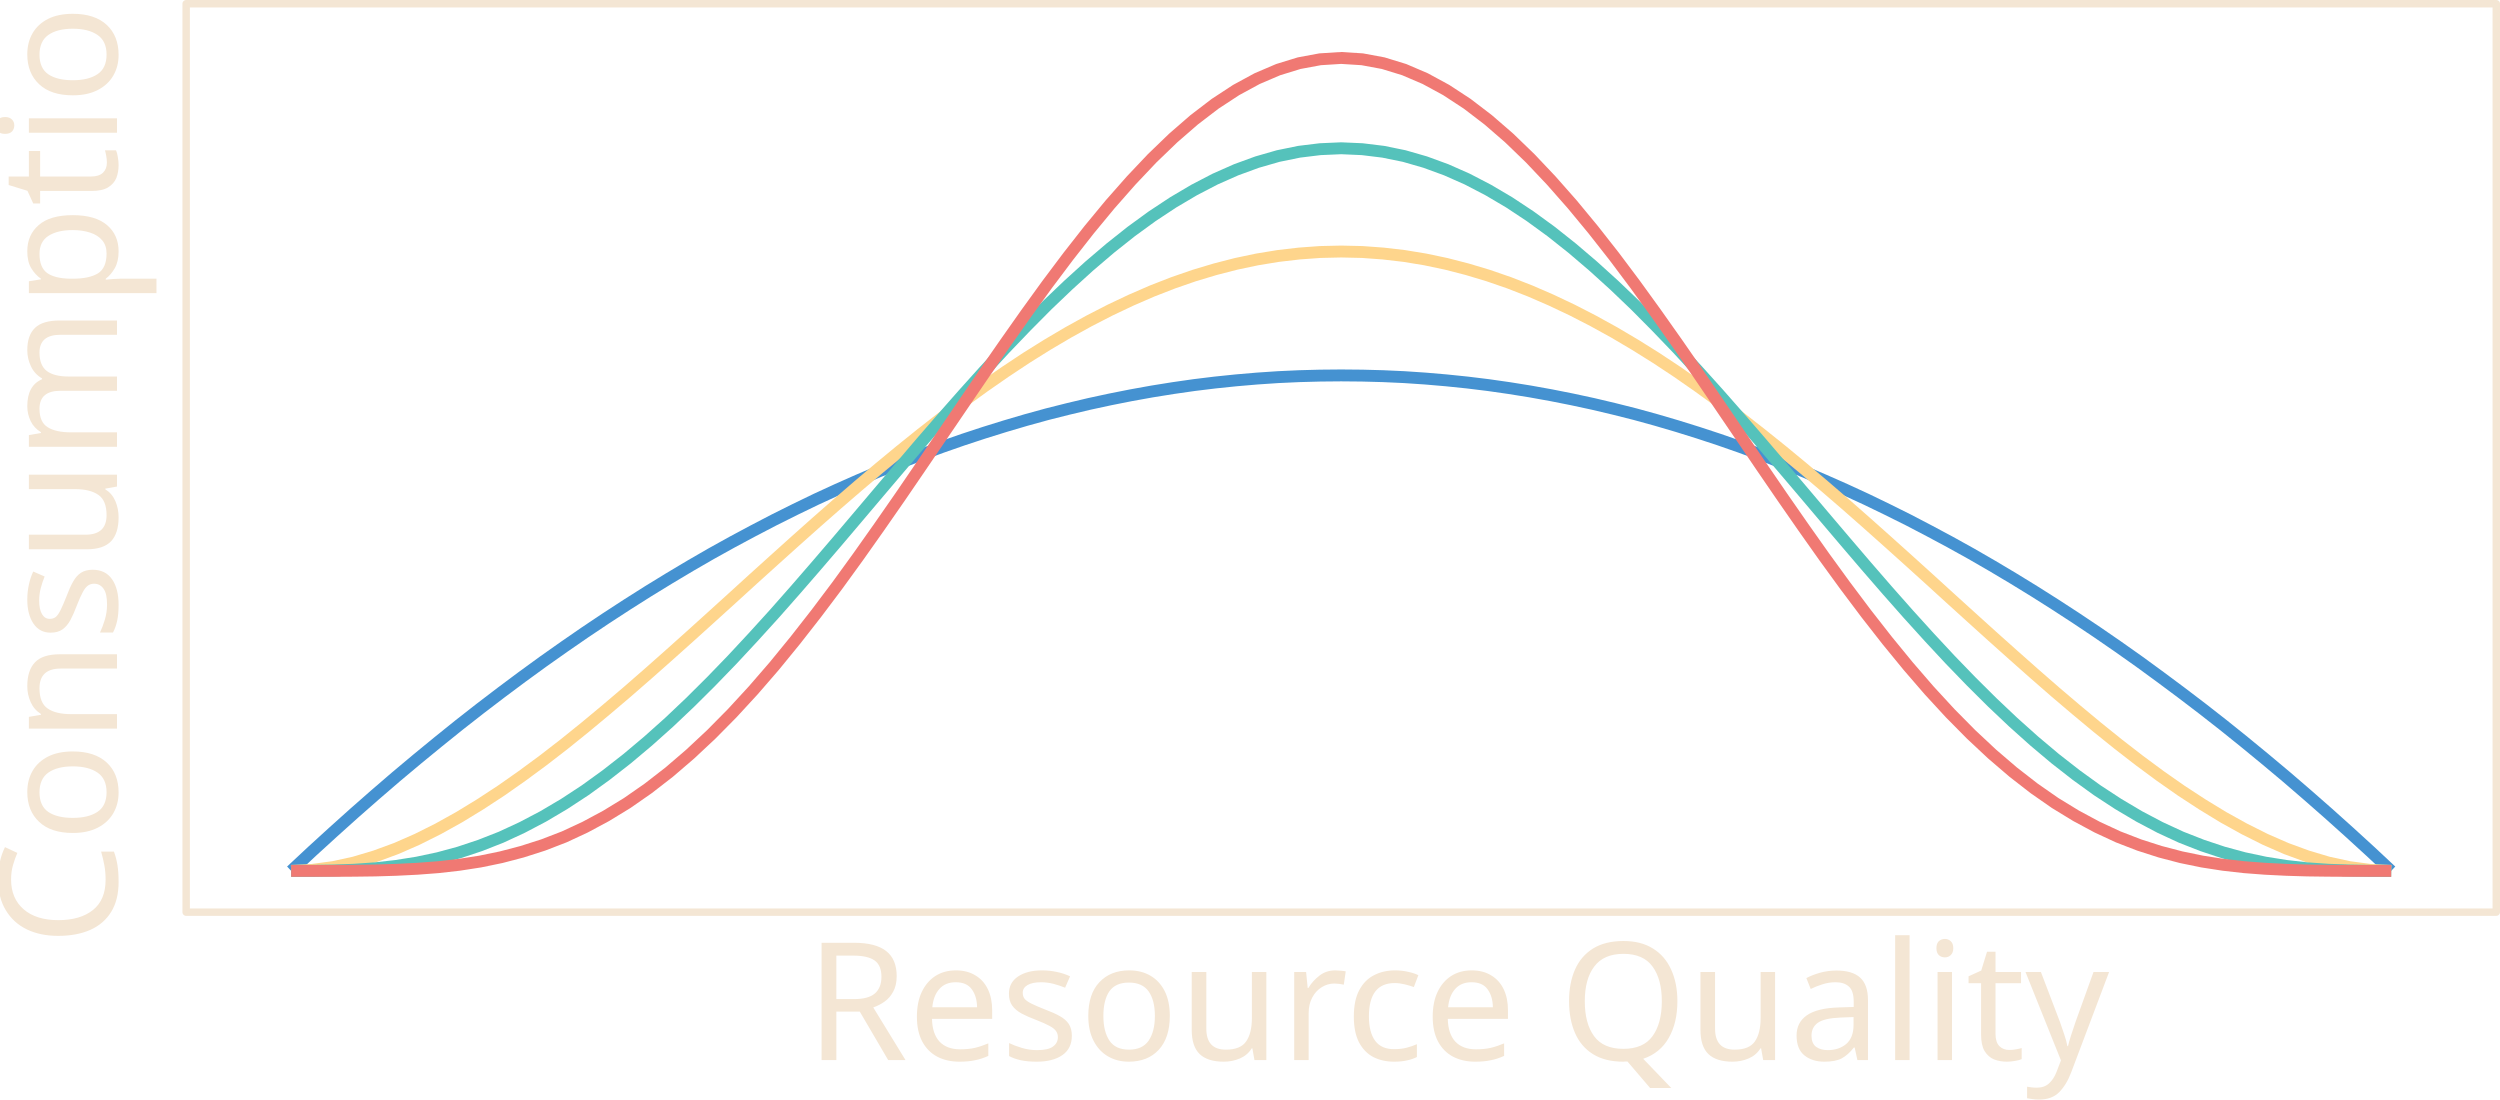
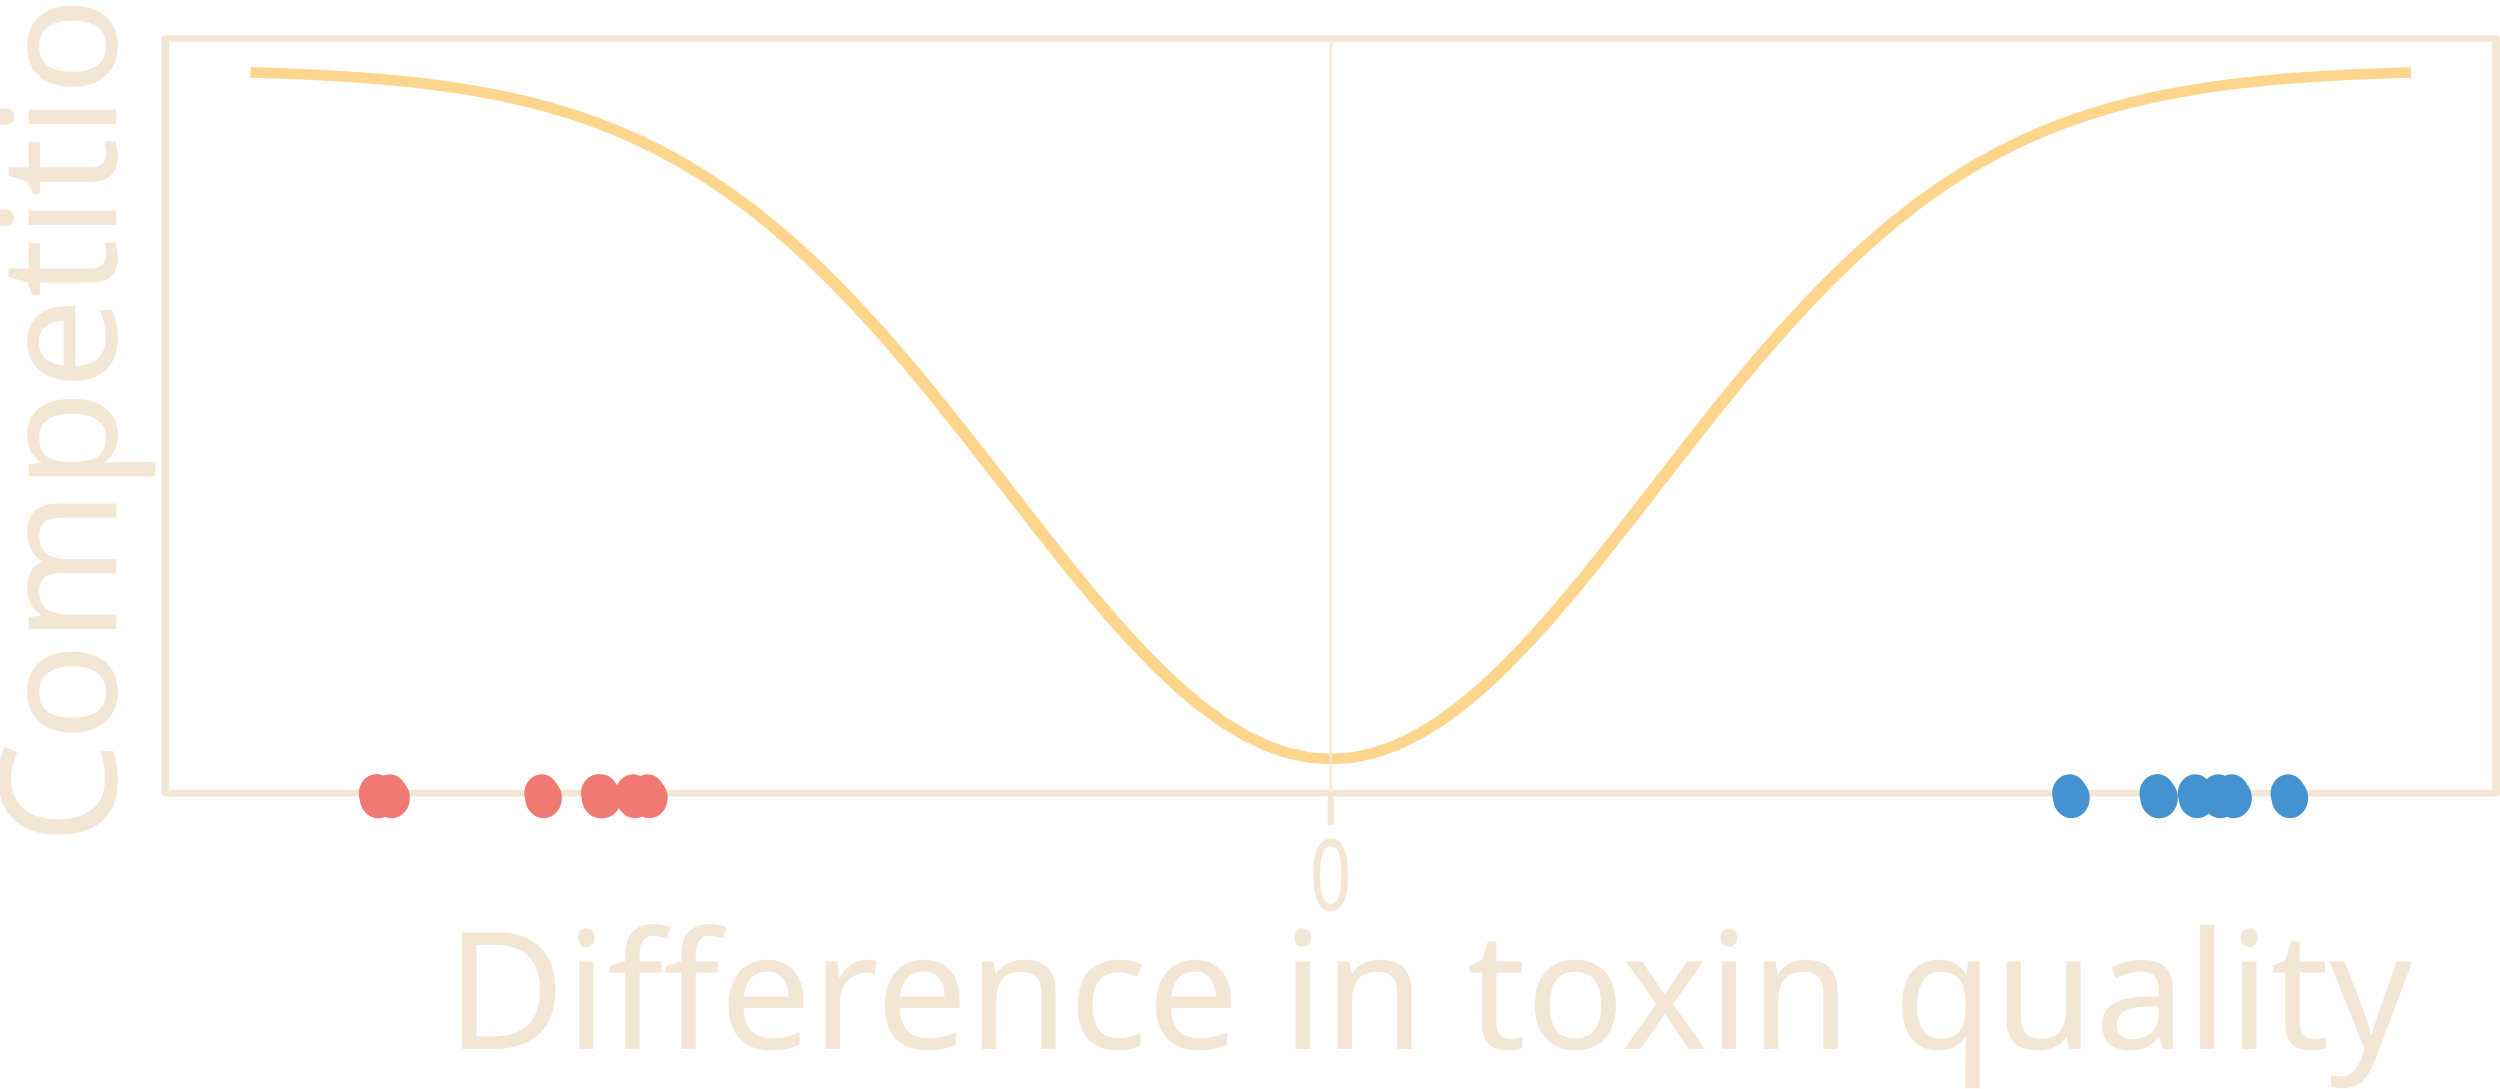
- <svg xmlns="http://www.w3.org/2000/svg" id="svg2" version="1.1" xml:space="preserve" width="304.278" height="133.847" viewBox="0 0 304.278 133.847">
+ <svg xmlns="http://www.w3.org/2000/svg" id="svg2" version="1.1" xml:space="preserve" width="306.33" height="133.348" viewBox="0 0 306.33 133.348">
  <defs id="defs6">
    <clipPath clipPathUnits="userSpaceOnUse" id="clipPath1372">
      <path d="m 133.41,226.599 230.379,0 0,-32.254 -230.379,0 0,32.254 z" id="path1374" />
    </clipPath>
    <clipPath clipPathUnits="userSpaceOnUse" id="clipPath1382">
      <path d="m 133,193 232,0 0,35 -232,0 0,-35 z" id="path1384" />
    </clipPath>
    <clipPath clipPathUnits="userSpaceOnUse" id="clipPath1392">
      <path d="m 133.07,227.379 231.676,0 0,-34.254 -231.676,0 0,34.254 z" id="path1394" />
    </clipPath>
    <clipPath clipPathUnits="userSpaceOnUse" id="clipPath1402">
      <path d="m 133,193 232,0 0,35 -232,0 0,-35 z" id="path1404" />
    </clipPath>
    <clipPath clipPathUnits="userSpaceOnUse" id="clipPath1412">
      <path d="m 133.41,227.371 231.016,0 0,-33.523 -231.016,0 0,33.523 z" id="path1414" />
    </clipPath>
    <clipPath clipPathUnits="userSpaceOnUse" id="clipPath1422">
      <path d="m 133,193 232,0 0,35 -232,0 0,-35 z" id="path1424" />
    </clipPath>
    <clipPath clipPathUnits="userSpaceOnUse" id="clipPath1432">
      <path d="m 133.07,227.379 231.676,0 0,-33.523 -231.676,0 0,33.523 z" id="path1434" />
    </clipPath>
    <clipPath clipPathUnits="userSpaceOnUse" id="clipPath1442">
      <path d="m 133,194 232,0 0,34 -232,0 0,-34 z" id="path1444" />
    </clipPath>
    <clipPath clipPathUnits="userSpaceOnUse" id="clipPath1452">
      <path d="m 133.41,227.371 231.016,0 0,-32.914 -231.016,0 0,32.914 z" id="path1454" />
    </clipPath>
    <clipPath clipPathUnits="userSpaceOnUse" id="clipPath1462">
      <path d="m 133,193 232,0 0,35 -232,0 0,-35 z" id="path1464" />
    </clipPath>
    <clipPath clipPathUnits="userSpaceOnUse" id="clipPath1472">
      <path d="m 133.07,227.379 231.676,0 0,-33.523 -231.676,0 0,33.523 z" id="path1474" />
    </clipPath>
    <clipPath clipPathUnits="userSpaceOnUse" id="clipPath1482">
      <path d="m 133,194 232,0 0,34 -232,0 0,-34 z" id="path1484" />
    </clipPath>
    <clipPath clipPathUnits="userSpaceOnUse" id="clipPath1492">
      <path d="m 133.41,227.371 231.016,0 0,-32.793 -231.016,0 0,32.793 z" id="path1494" />
    </clipPath>
    <clipPath clipPathUnits="userSpaceOnUse" id="clipPath1502">
      <path d="m 132,194 233,0 0,35 -233,0 0,-35 z" id="path1504" />
    </clipPath>
    <clipPath clipPathUnits="userSpaceOnUse" id="clipPath1512">
      <path d="m 132.41,228.105 232.336,0 0,-33.523 -232.336,0 0,33.523 z" id="path1514" />
    </clipPath>
    <clipPath clipPathUnits="userSpaceOnUse" id="clipPath1522">
      <path d="m 133,194 232,0 0,34 -232,0 0,-34 z" id="path1524" />
    </clipPath>
    <clipPath clipPathUnits="userSpaceOnUse" id="clipPath1668">
-       <path d="m 129.453,115.583 224.934,0 0,-88.453 -224.934,0 0,88.453 z" id="path1670" />
+       <path d="m 134.023,319.099 229.926,0 0,-72.375 -229.926,0 0,72.375 z" id="path1670" />
    </clipPath>
    <clipPath clipPathUnits="userSpaceOnUse" id="clipPath1678">
-       <path d="m 129,27 226,0 0,90 -226,0 0,-90 z" id="path1680" />
+       <path d="m 133,246 232,0 0,75 -232,0 0,-75 z" id="path1680" />
    </clipPath>
-     <clipPath clipPathUnits="userSpaceOnUse" id="clipPath1720">
-       <path d="m 134.023,319.099 229.926,0 0,-72.375 -229.926,0 0,72.375 z" id="path1722" />
+     <clipPath clipPathUnits="userSpaceOnUse" id="clipPath1688">
+       <path d="m 133.188,320.426 231.75,0 0,-73.496 -231.75,0 0,73.496 z" id="path1690" />
    </clipPath>
-     <clipPath clipPathUnits="userSpaceOnUse" id="clipPath1730">
-       <path d="m 133,246 232,0 0,75 -232,0 0,-75 z" id="path1732" />
-     </clipPath>
-     <clipPath clipPathUnits="userSpaceOnUse" id="clipPath1740">
-       <path d="m 133.188,320.426 231.75,0 0,-73.496 -231.75,0 0,73.496 z" id="path1742" />
-     </clipPath>
-     <clipPath clipPathUnits="userSpaceOnUse" id="clipPath1750">
-       <path d="m 133,247 232,0 0,74 -232,0 0,-74 z" id="path1752" />
+     <clipPath clipPathUnits="userSpaceOnUse" id="clipPath1698">
+       <path d="m 133,247 232,0 0,74 -232,0 0,-74 z" id="path1700" />
    </clipPath>
  </defs>
-   <g id="g10" transform="matrix(1.25,0,0,-1.25,-139.1589,144.9315)">
-     <g id="g1686" transform="translate(0,331.228)" style="stroke:#4592d1;stroke-opacity:1">
-       <path d="m 139.676,-300.078 2.043,1.91 2.047,1.867 2.043,1.836 2.043,1.793 2.046,1.762 2.043,1.711 2.047,1.679 2.043,1.645 2.043,1.598 2.047,1.562 2.043,1.524 2.051,1.492 2.047,1.445 2.043,1.41 2.043,1.367 2.047,1.332 2.043,1.293 2.046,1.254 2.043,1.219 2.043,1.18 2.047,1.136 2.043,1.094 2.047,1.067 2.043,1.019 2.043,0.988 2.047,0.942 2.043,0.906 2.043,0.875 2.047,0.824 2.043,0.793 2.047,0.754 2.05,0.715 2.043,0.672 2.047,0.637 2.043,0.601 2.043,0.563 2.047,0.515 2.043,0.485 2.043,0.441 2.047,0.406 2.043,0.368 2.047,0.328 2.043,0.293 2.043,0.25 2.046,0.211 2.043,0.175 2.047,0.137 2.043,0.094 2.043,0.055 2.047,0.019 2.051,-0.019 2.043,-0.055 2.047,-0.094 2.043,-0.137 2.043,-0.175 2.047,-0.211 2.042,-0.25 2.047,-0.293 2.043,-0.328 2.043,-0.368 2.047,-0.406 2.043,-0.441 2.047,-0.485 2.043,-0.515 2.043,-0.563 2.047,-0.601 2.043,-0.637 2.043,-0.672 2.047,-0.715 2.043,-0.754 2.05,-0.793 2.047,-0.824 2.043,-0.875 2.047,-0.906 2.043,-0.942 2.043,-0.988 2.047,-1.019 2.043,-1.067 2.043,-1.094 2.047,-1.136 2.043,-1.18 2.047,-1.219 2.043,-1.254 2.043,-1.293 2.046,-1.332 2.043,-1.367 2.047,-1.41 2.043,-1.445 2.043,-1.492 2.047,-1.524 2.051,-1.562 2.043,-1.598 2.047,-1.645 2.043,-1.679 2.043,-1.711 2.046,-1.762 2.043,-1.793 2.047,-1.836 2.043,-1.867 2.043,-1.91" style="fill:none;stroke:#4592d1;stroke-width:1.158;stroke-linecap:butt;stroke-linejoin:round;stroke-miterlimit:1;stroke-dasharray:none;stroke-opacity:1" id="path1688" />
+   <g id="g10" transform="matrix(1.25,0,0,-1.25,-103.9145,379.9403)">
+     <g style="stroke:none;stroke-opacity:1" id="g1386" transform="translate(0,-0.772003)" />
+     <g id="g1406" style="stroke:none;stroke-opacity:1" transform="translate(0,-0.772003)" />
+     <g style="stroke:none;stroke-opacity:1" id="g1426" transform="translate(0,-0.772003)" />
+     <g id="g1446" style="stroke:none;stroke-opacity:1" transform="translate(0,-0.772003)" />
+     <g style="stroke:none;stroke-opacity:1" id="g1466" transform="translate(0,-0.772003)" />
+     <g id="g1486" style="stroke:none;stroke-opacity:1" transform="translate(0,-0.772003)" />
+     <g style="stroke:none;stroke-opacity:1" id="g1506" transform="translate(0,-0.772003)" />
+     <g id="g1682" transform="translate(0,-0.772003)" />
+     <g style="stroke:none;stroke-opacity:1" transform="matrix(0.6940406,0,0,0.7641162,49.78737,308.8568)" id="g1650">
+       <path id="path1652" style="fill:none;stroke:none;stroke-width:0.78;stroke-linecap:round;stroke-linejoin:round;stroke-miterlimit:10;stroke-dasharray:none;stroke-opacity:1" d="m 146.88,-104.629 253.64,0 0,-32.254 -253.64,0 0,32.254 z" />
    </g>
-     <g id="g1690" transform="translate(0,331.228)" style="stroke:#fed58c;stroke-opacity:1">
-       <path d="m 139.676,-300.078 2.043,0.094 2.047,0.273 2.043,0.445 2.043,0.61 2.046,0.75 2.043,0.894 2.047,1.024 2.043,1.136 2.043,1.247 2.047,1.339 2.043,1.434 2.051,1.512 2.047,1.582 2.043,1.648 2.043,1.699 2.047,1.739 2.043,1.781 2.046,1.812 2.043,1.829 2.043,1.847 2.047,1.856 2.043,1.863 2.047,1.848 2.043,1.839 2.043,1.821 2.047,1.797 2.043,1.765 2.043,1.727 2.047,1.691 2.043,1.645 2.047,1.597 2.05,1.539 2.043,1.481 2.047,1.422 2.043,1.355 2.043,1.278 2.047,1.207 2.043,1.129 2.043,1.05 2.047,0.969 2.043,0.887 2.047,0.797 2.043,0.707 2.043,0.613 2.046,0.527 2.043,0.43 2.047,0.336 2.043,0.238 2.043,0.149 2.047,0.047 2.051,-0.047 2.043,-0.149 2.047,-0.238 2.043,-0.336 2.043,-0.43 2.047,-0.527 2.042,-0.613 2.047,-0.707 2.043,-0.797 2.043,-0.887 2.047,-0.969 2.043,-1.05 2.047,-1.129 2.043,-1.207 2.043,-1.278 2.047,-1.355 2.043,-1.422 2.043,-1.481 2.047,-1.539 2.043,-1.597 2.05,-1.645 2.047,-1.691 2.043,-1.727 2.047,-1.765 2.043,-1.797 2.043,-1.821 2.047,-1.839 2.043,-1.848 2.043,-1.863 2.047,-1.856 2.043,-1.847 2.047,-1.829 2.043,-1.812 2.043,-1.781 2.046,-1.739 2.043,-1.699 2.047,-1.648 2.043,-1.582 2.043,-1.512 2.047,-1.434 2.051,-1.339 2.043,-1.247 2.047,-1.136 2.043,-1.024 2.043,-0.894 2.046,-0.75 2.043,-0.61 2.047,-0.445 2.043,-0.273 2.043,-0.094" style="fill:none;stroke:#fed58c;stroke-width:1.158;stroke-linecap:butt;stroke-linejoin:round;stroke-miterlimit:1;stroke-dasharray:none;stroke-opacity:1" id="path1692" />
+     <g transform="matrix(1.013189,0,0,0.8388278,-38.69184,312.625)" id="g1710" style="stroke:#fed58c;stroke-opacity:1">
+       <path id="path1712" style="fill:none;stroke:#fed58c;stroke-width:1.239;stroke-linecap:butt;stroke-linejoin:round;stroke-miterlimit:1;stroke-dasharray:none;stroke-opacity:1" d="m 144.473,-18.809 2.093,-0.071 2.094,-0.1 2.086,-0.105 2.094,-0.143 2.082,-0.162 2.094,-0.191 2.093,-0.233 2.09,-0.276 2.09,-0.329 2.086,-0.381 2.09,-0.439 2.094,-0.509 2.089,-0.591 2.094,-0.677 2.09,-0.771 2.086,-0.882 2.09,-0.991 2.09,-1.11 2.093,-1.243 2.09,-1.387 2.086,-1.519 2.094,-1.687 2.09,-1.829 2.09,-1.996 2.093,-2.149 2.09,-2.311 2.086,-2.463 2.094,-2.62 2.09,-2.749 2.09,-2.887 2.093,-2.997 2.082,-3.096 2.094,-3.173 2.09,-3.226 4.184,-6.503 2.089,-3.22 2.086,-3.164 2.09,-3.068 2.094,-2.944 2.09,-2.773 2.09,-2.596 2.086,-2.368 2.089,-2.115 2.094,-1.844 2.094,-1.539 2.09,-1.215 2.086,-0.881 2.09,-0.543 2.089,-0.172 2.094,0.172 2.094,0.543 2.09,0.881 2.082,1.215 2.094,1.539 2.089,1.844 2.094,2.115 2.09,2.368 2.082,2.596 2.094,2.773 2.093,2.944 2.09,3.068 2.09,3.164 2.094,3.22 2.082,3.25 2.094,3.253 2.093,3.226 2.086,3.173 2.094,3.096 2.086,2.997 2.09,2.887 2.094,2.749 2.089,2.62 2.09,2.463 2.094,2.311 2.086,2.149 2.09,1.996 2.09,1.829 2.093,1.687 2.09,1.519 2.086,1.387 2.09,1.243 2.094,1.11 2.09,0.991 2.093,0.882 2.082,0.771 2.094,0.677 2.09,0.591 2.09,0.509 2.094,0.439 2.093,0.381 2.082,0.329 2.094,0.276 2.09,0.233 2.09,0.191 2.094,0.162 2.082,0.143 2.093,0.105 2.09,0.1 2.094,0.071" />
    </g>
-     <g id="g1694" transform="translate(0,331.228)" style="stroke:#55c2bb;stroke-opacity:1">
-       <path d="m 139.676,-300.078 2.043,0 2.047,0.035 2.043,0.074 2.043,0.141 2.046,0.23 2.043,0.325 2.047,0.433 2.043,0.555 2.043,0.68 2.047,0.804 2.043,0.946 2.051,1.078 2.047,1.211 2.043,1.339 2.043,1.477 2.047,1.598 2.043,1.718 2.046,1.829 2.043,1.937 2.043,2.031 2.047,2.117 2.043,2.196 2.047,2.254 2.043,2.316 2.043,2.356 2.047,2.39 2.043,2.41 2.043,2.414 2.047,2.411 2.043,2.398 2.047,2.363 2.05,2.328 2.043,2.274 2.047,2.215 2.043,2.132 2.043,2.059 2.047,1.953 2.043,1.856 2.043,1.742 2.047,1.625 2.043,1.488 2.047,1.352 2.043,1.207 2.043,1.062 2.046,0.906 2.043,0.747 2.047,0.589 2.043,0.418 2.043,0.25 2.047,0.09 2.051,-0.09 2.043,-0.25 2.047,-0.418 2.043,-0.589 2.043,-0.747 2.047,-0.906 2.042,-1.062 2.047,-1.207 2.043,-1.352 2.043,-1.488 2.047,-1.625 2.043,-1.742 2.047,-1.856 2.043,-1.953 2.043,-2.059 2.047,-2.132 2.043,-2.215 2.043,-2.274 2.047,-2.328 2.043,-2.363 2.05,-2.398 2.047,-2.411 2.043,-2.414 2.047,-2.41 2.043,-2.39 2.043,-2.356 2.047,-2.316 2.043,-2.254 2.043,-2.196 2.047,-2.117 2.043,-2.031 2.047,-1.937 2.043,-1.829 2.043,-1.718 2.046,-1.598 2.043,-1.477 2.047,-1.339 2.043,-1.211 2.043,-1.078 2.047,-0.946 2.051,-0.804 2.043,-0.68 2.047,-0.555 2.043,-0.433 2.043,-0.325 2.046,-0.23 2.043,-0.141 2.047,-0.074 2.043,-0.035 2.043,0" style="fill:none;stroke:#55c2bb;stroke-width:1.158;stroke-linecap:butt;stroke-linejoin:round;stroke-miterlimit:1;stroke-dasharray:none;stroke-opacity:1" id="path1696" />
+     <g transform="matrix(0.9936537,0,0,0.8380344,-33.82738,312.5783)" id="g1714" style="stroke:#f4e6d4;stroke-opacity:1">
+       <path id="path1716" style="fill:none;stroke:#f4e6d4;stroke-width:0.772;stroke-linecap:round;stroke-linejoin:round;stroke-miterlimit:10;stroke-dasharray:none;stroke-opacity:1" d="m 134.023,-14.793 229.926,0 0,-88.27 -229.926,0 0,88.27 z" />
    </g>
-     <g id="g1698" transform="translate(0,331.228)" style="stroke:#f07973;stroke-opacity:1">
-       <path d="m 139.676,-300.078 4.09,0 2.043,0.012 2.043,0.027 2.046,0.062 2.043,0.102 2.047,0.156 2.043,0.231 2.043,0.316 2.047,0.422 2.043,0.535 2.051,0.656 2.047,0.789 2.043,0.95 2.043,1.097 2.047,1.25 2.043,1.422 2.046,1.586 2.043,1.754 2.043,1.91 2.047,2.071 2.043,2.218 2.047,2.364 2.043,2.5 2.043,2.613 2.047,2.719 2.043,2.816 2.043,2.891 2.047,2.945 2.043,2.992 2.047,3.008 2.05,3.012 2.043,3 2.047,2.949 2.043,2.898 2.043,2.825 2.047,2.726 2.043,2.606 2.043,2.472 2.047,2.321 2.043,2.16 2.047,1.972 2.043,1.774 2.043,1.562 2.046,1.34 2.043,1.109 2.047,0.875 2.043,0.629 2.043,0.379 2.047,0.129 2.051,-0.129 2.043,-0.379 2.047,-0.629 2.043,-0.875 2.043,-1.109 2.047,-1.34 2.042,-1.562 2.047,-1.774 2.043,-1.972 2.043,-2.16 2.047,-2.321 2.043,-2.472 2.047,-2.606 2.043,-2.726 2.043,-2.825 2.047,-2.898 2.043,-2.949 2.043,-3 2.047,-3.012 2.043,-3.008 2.05,-2.992 2.047,-2.945 2.043,-2.891 2.047,-2.816 2.043,-2.719 2.043,-2.613 2.047,-2.5 2.043,-2.364 2.043,-2.218 2.047,-2.071 2.043,-1.91 2.047,-1.754 2.043,-1.586 2.043,-1.422 2.046,-1.25 2.043,-1.097 2.047,-0.95 2.043,-0.789 2.043,-0.656 2.047,-0.535 2.051,-0.422 2.043,-0.316 2.047,-0.231 2.043,-0.156 2.043,-0.102 2.046,-0.062 2.043,-0.027 2.047,-0.012 4.086,0" style="fill:none;stroke:#f07973;stroke-width:1.158;stroke-linecap:butt;stroke-linejoin:round;stroke-miterlimit:1;stroke-dasharray:none;stroke-opacity:1" id="path1700" />
+     <g transform="matrix(0.7639084,0,0,0.8391684,23.37752,312.6451)" id="g1706" style="stroke:#f4e6d4;stroke-opacity:1">
+       <path id="path1708" style="fill:none;stroke:#f4e6d4;stroke-width:0.313;stroke-linecap:butt;stroke-linejoin:round;stroke-miterlimit:10;stroke-dasharray:none;stroke-opacity:1" d="m 248.984,-103.063 0,88.27" />
    </g>
-     <g id="g1702" transform="translate(0,331.228)" style="stroke:#f4e6d4;stroke-opacity:1">
-       <path d="m 129.453,-215.645 224.934,0 0,-88.453 -224.934,0 0,88.453 z" style="fill:none;stroke:#f4e6d4;stroke-width:0.724;stroke-linecap:round;stroke-linejoin:round;stroke-miterlimit:10;stroke-dasharray:none;stroke-opacity:1" id="path1704" />
+     <g transform="matrix(0.7639084,0,0,1.023467,23.37752,312.6451)" id="g1720" style="stroke:#f4e6d4;stroke-opacity:1">
+       <path id="path1722" style="fill:none;stroke:#f4e6d4;stroke-width:0.772;stroke-linecap:butt;stroke-linejoin:round;stroke-miterlimit:10;stroke-dasharray:none;stroke-opacity:1" d="m 248.984,-87.5 0,3.098" />
    </g>
-     <text xml:space="preserve" style="font-style:normal;font-variant:normal;font-weight:normal;font-stretch:normal;font-size:32px;line-height:125%;font-family:'Noto Mono';-inkscape-font-specification:'Noto Mono, Normal';text-align:start;letter-spacing:0px;word-spacing:0px;writing-mode:lr-tb;text-anchor:start;fill:#f4e6d4;fill-opacity:1;stroke:none;stroke-width:1px;stroke-linecap:butt;stroke-linejoin:miter;stroke-opacity:1" x="189.778" y="-12.725" id="text4196" transform="scale(1,-1)">
-       <tspan id="tspan4198" x="189.778" y="-12.725" style="font-style:normal;font-variant:normal;font-weight:normal;font-stretch:normal;font-size:16px;line-height:125%;font-family:Alegreya;-inkscape-font-specification:'Alegreya, Normal';text-align:start;writing-mode:lr-tb;text-anchor:start;fill:#f4e6d4;fill-opacity:1;stroke:none;stroke-opacity:1">Resource Quality</tspan>
+     <text id="text1530" style="font-variant:normal;font-weight:normal;font-size:4.934px;font-family:Dingbats;-inkscape-font-specification:Dingbats;writing-mode:lr-tb;fill:#f07973;fill-opacity:1;fill-rule:nonzero;stroke:none;stroke-opacity:1" transform="scale(0.9530435,-1.04927)" x="123.973" y="-213.849">
+       <tspan style="fill:#f07973;fill-opacity:1;stroke:none;stroke-opacity:1" id="tspan1532" y="-213.849" x="123.973">●</tspan>
    </text>
-     <text xml:space="preserve" style="font-style:normal;font-variant:normal;font-weight:normal;font-stretch:normal;font-size:32px;line-height:125%;font-family:'Noto Mono';-inkscape-font-specification:'Noto Mono, Normal';text-align:start;letter-spacing:0px;word-spacing:0px;writing-mode:lr-tb;text-anchor:start;fill:#f4e6d4;fill-opacity:1;stroke:none;stroke-width:1px;stroke-linecap:butt;stroke-linejoin:miter;stroke-opacity:1" x="23.852" y="122.719" id="text4200" transform="matrix(0,1,1,0,0,0)">
-       <tspan id="tspan4202" x="23.852" y="122.719" style="font-style:normal;font-variant:normal;font-weight:normal;font-stretch:normal;font-size:16px;line-height:125%;font-family:Alegreya;-inkscape-font-specification:'Alegreya, Normal';text-align:start;writing-mode:lr-tb;text-anchor:start;fill:#f4e6d4;fill-opacity:1;stroke:none;stroke-opacity:1">Consumption</tspan>
+     <g style="fill:#f07973;fill-opacity:1;stroke:none;stroke-opacity:1" transform="matrix(1.192703,0,0,1.313127,-68.91516,384.7531)" id="g1534">
+       <path id="path1536" style="fill:#f07973;fill-opacity:1;stroke:none;stroke-width:0.517;stroke-linecap:round;stroke-linejoin:round;stroke-miterlimit:10;stroke-dasharray:none;stroke-opacity:1" d="m 158.423,-119.336 c -0.795,0 -1.445,-0.625 -1.445,-1.414 0,-0.797 0.641,-1.434 1.424,-1.434 0.787,0 1.423,0.637 1.423,1.422 0,0.778 -0.636,1.426 -1.402,1.426 z" />
+     </g>
+     <text id="text1538" style="font-variant:normal;font-weight:normal;font-size:4.934px;font-family:Dingbats;-inkscape-font-specification:Dingbats;writing-mode:lr-tb;fill:#f07973;fill-opacity:1;fill-rule:nonzero;stroke:none;stroke-opacity:1" transform="scale(0.9530435,-1.04927)" x="123.992" y="-213.849">
+       <tspan style="fill:#f07973;fill-opacity:1;stroke:none;stroke-opacity:1" id="tspan1540" y="-213.849" x="123.992">●</tspan>
+     </text>
+     <g style="fill:#f07973;fill-opacity:1;stroke:none;stroke-opacity:1" transform="matrix(1.192703,0,0,1.313127,-68.91516,384.7531)" id="g1542">
+       <path id="path1544" style="fill:#f07973;fill-opacity:1;stroke:none;stroke-width:0.517;stroke-linecap:round;stroke-linejoin:round;stroke-miterlimit:10;stroke-dasharray:none;stroke-opacity:1" d="m 158.44,-119.336 c -0.799,0 -1.445,-0.625 -1.445,-1.414 0,-0.797 0.637,-1.434 1.424,-1.434 0.783,0 1.423,0.637 1.423,1.422 0,0.778 -0.64,1.426 -1.402,1.426 z" />
+     </g>
+     <text id="text1546" style="font-variant:normal;font-weight:normal;font-size:4.934px;font-family:Dingbats;-inkscape-font-specification:Dingbats;writing-mode:lr-tb;fill:#f07973;fill-opacity:1;fill-rule:nonzero;stroke:none;stroke-opacity:1" transform="scale(0.9530435,-1.04927)" x="125.351" y="-213.849">
+       <tspan style="fill:#f07973;fill-opacity:1;stroke:none;stroke-opacity:1" id="tspan1548" y="-213.849" x="125.351">●</tspan>
+     </text>
+     <g style="fill:#f07973;fill-opacity:1;stroke:none;stroke-opacity:1" transform="matrix(1.192703,0,0,1.313127,-68.91516,384.7531)" id="g1550">
+       <path id="path1552" style="fill:#f07973;fill-opacity:1;stroke:none;stroke-width:0.517;stroke-linecap:round;stroke-linejoin:round;stroke-miterlimit:10;stroke-dasharray:none;stroke-opacity:1" d="m 159.529,-119.336 c -0.8,0 -1.45,-0.625 -1.45,-1.414 0,-0.797 0.641,-1.434 1.424,-1.434 0.787,0 1.423,0.637 1.423,1.422 0,0.778 -0.636,1.426 -1.397,1.426 z" />
+     </g>
+     <text id="text1554" style="font-variant:normal;font-weight:normal;font-size:4.934px;font-family:Dingbats;-inkscape-font-specification:Dingbats;writing-mode:lr-tb;fill:#f07973;fill-opacity:1;fill-rule:nonzero;stroke:none;stroke-opacity:1" transform="scale(0.9530435,-1.04927)" x="140.983" y="-213.849">
+       <tspan style="fill:#f07973;fill-opacity:1;stroke:none;stroke-opacity:1" id="tspan1556" y="-213.849" x="140.983">●</tspan>
+     </text>
+     <g style="fill:#f07973;fill-opacity:1;stroke:none;stroke-opacity:1" transform="matrix(1.192703,0,0,1.313127,-68.91516,384.7531)" id="g1558">
+       <path id="path1560" style="fill:#f07973;fill-opacity:1;stroke:none;stroke-width:0.517;stroke-linecap:round;stroke-linejoin:round;stroke-miterlimit:10;stroke-dasharray:none;stroke-opacity:1" d="m 172.018,-119.336 c -0.796,0 -1.445,-0.625 -1.445,-1.414 0,-0.797 0.636,-1.434 1.423,-1.434 0.787,0 1.424,0.637 1.424,1.422 0,0.778 -0.637,1.426 -1.402,1.426 z" />
+     </g>
+     <text id="text1562" style="font-variant:normal;font-weight:normal;font-size:4.934px;font-family:Dingbats;-inkscape-font-specification:Dingbats;writing-mode:lr-tb;fill:#f07973;fill-opacity:1;fill-rule:nonzero;stroke:none;stroke-opacity:1" transform="scale(0.9530435,-1.04927)" x="146.811" y="-213.849">
+       <tspan style="fill:#f07973;fill-opacity:1;stroke:none;stroke-opacity:1" id="tspan1564" y="-213.849" x="146.811">●</tspan>
+     </text>
+     <g style="fill:#f07973;fill-opacity:1;stroke:none;stroke-opacity:1" transform="matrix(1.192703,0,0,1.313127,-68.91516,384.7531)" id="g1566">
+       <path id="path1568" style="fill:#f07973;fill-opacity:1;stroke:none;stroke-width:0.517;stroke-linecap:round;stroke-linejoin:round;stroke-miterlimit:10;stroke-dasharray:none;stroke-opacity:1" d="m 176.675,-119.336 c -0.795,0 -1.445,-0.625 -1.445,-1.414 0,-0.797 0.637,-1.434 1.424,-1.434 0.787,0 1.423,0.637 1.423,1.422 0,0.778 -0.636,1.426 -1.402,1.426 z" />
+     </g>
+     <text id="text1570" style="font-variant:normal;font-weight:normal;font-size:4.934px;font-family:Dingbats;-inkscape-font-specification:Dingbats;writing-mode:lr-tb;fill:#f07973;fill-opacity:1;fill-rule:nonzero;stroke:none;stroke-opacity:1" transform="scale(0.9530435,-1.04927)" x="147.093" y="-213.849">
+       <tspan style="fill:#f07973;fill-opacity:1;stroke:none;stroke-opacity:1" id="tspan1572" y="-213.849" x="147.093">●</tspan>
+     </text>
+     <g style="fill:#f07973;fill-opacity:1;stroke:none;stroke-opacity:1" transform="matrix(1.192703,0,0,1.313127,-68.91516,384.7531)" id="g1574">
+       <path id="path1576" style="fill:#f07973;fill-opacity:1;stroke:none;stroke-width:0.517;stroke-linecap:round;stroke-linejoin:round;stroke-miterlimit:10;stroke-dasharray:none;stroke-opacity:1" d="m 176.899,-119.336 c -0.796,0 -1.445,-0.625 -1.445,-1.414 0,-0.797 0.641,-1.434 1.423,-1.434 0.787,0 1.424,0.637 1.424,1.422 0,0.778 -0.637,1.426 -1.402,1.426 z" />
+     </g>
+     <text id="text1578" style="font-variant:normal;font-weight:normal;font-size:4.934px;font-family:Dingbats;-inkscape-font-specification:Dingbats;writing-mode:lr-tb;fill:#f07973;fill-opacity:1;fill-rule:nonzero;stroke:none;stroke-opacity:1" transform="scale(0.9530435,-1.04927)" x="150.367" y="-213.849">
+       <tspan style="fill:#f07973;fill-opacity:1;stroke:none;stroke-opacity:1" id="tspan1580" y="-213.849" x="150.367">●</tspan>
+     </text>
+     <g style="fill:#f07973;fill-opacity:1;stroke:none;stroke-opacity:1" transform="matrix(1.192703,0,0,1.313127,-68.91516,384.7531)" id="g1582">
+       <path id="path1584" style="fill:#f07973;fill-opacity:1;stroke:none;stroke-width:0.517;stroke-linecap:round;stroke-linejoin:round;stroke-miterlimit:10;stroke-dasharray:none;stroke-opacity:1" d="m 179.518,-119.336 c -0.8,0 -1.449,-0.625 -1.449,-1.414 0,-0.797 0.64,-1.434 1.427,-1.434 0.783,0 1.424,0.637 1.424,1.422 0,0.778 -0.641,1.426 -1.402,1.426 z" />
+     </g>
+     <text id="text1586" style="font-variant:normal;font-weight:normal;font-size:4.934px;font-family:Dingbats;-inkscape-font-specification:Dingbats;writing-mode:lr-tb;fill:#f07973;fill-opacity:1;fill-rule:nonzero;stroke:none;stroke-opacity:1" transform="scale(0.9530435,-1.04927)" x="151.872" y="-213.849">
+       <tspan style="fill:#f07973;fill-opacity:1;stroke:none;stroke-opacity:1" id="tspan1588" y="-213.849" x="151.872">●</tspan>
+     </text>
+     <g style="fill:#f07973;fill-opacity:1;stroke:none;stroke-opacity:1" transform="matrix(1.192703,0,0,1.313127,-68.91516,384.7531)" id="g1590">
+       <path id="path1592" style="fill:#f07973;fill-opacity:1;stroke:none;stroke-width:0.517;stroke-linecap:round;stroke-linejoin:round;stroke-miterlimit:10;stroke-dasharray:none;stroke-opacity:1" d="m 180.718,-119.336 c -0.796,0 -1.445,-0.625 -1.445,-1.414 0,-0.797 0.636,-1.434 1.423,-1.434 0.783,0 1.424,0.637 1.424,1.422 0,0.778 -0.641,1.426 -1.402,1.426 z" />
+     </g>
+     <text id="text1594" style="font-variant:normal;font-weight:normal;font-size:4.934px;font-family:Dingbats;-inkscape-font-specification:Dingbats;writing-mode:lr-tb;fill:#4592d1;fill-opacity:1;fill-rule:nonzero;stroke:none;stroke-opacity:1" transform="scale(0.9530435,-1.04927)" x="298.133" y="-213.849">
+       <tspan style="fill:#4592d1;fill-opacity:1;stroke:none;stroke-opacity:1" id="tspan1596" y="-213.849" x="298.133">●</tspan>
+     </text>
+     <g style="fill:#4592d1;fill-opacity:1;stroke:none;stroke-opacity:1" transform="matrix(1.192703,0,0,1.313127,-156.5397,384.7531)" id="g1598">
+       <path id="path1600" style="fill:#4592d1;fill-opacity:1;stroke:none;stroke-width:0.517;stroke-linecap:round;stroke-linejoin:round;stroke-miterlimit:10;stroke-dasharray:none;stroke-opacity:1" d="m 371.056,-119.336 c -0.795,0 -1.445,-0.625 -1.445,-1.414 0,-0.797 0.637,-1.434 1.424,-1.434 0.787,0 1.423,0.637 1.423,1.422 0,0.778 -0.636,1.426 -1.402,1.426 z" />
+     </g>
+     <text id="text1602" style="font-variant:normal;font-weight:normal;font-size:4.934px;font-family:Dingbats;-inkscape-font-specification:Dingbats;writing-mode:lr-tb;fill:#4592d1;fill-opacity:1;fill-rule:nonzero;stroke:none;stroke-opacity:1" transform="scale(0.9530435,-1.04927)" x="307.117" y="-213.849">
+       <tspan style="fill:#4592d1;fill-opacity:1;stroke:none;stroke-opacity:1" id="tspan1604" y="-213.849" x="307.117">●</tspan>
+     </text>
+     <g style="fill:#4592d1;fill-opacity:1;stroke:none;stroke-opacity:1" transform="matrix(1.192703,0,0,1.313127,-156.5397,384.7531)" id="g1606">
+       <path id="path1608" style="fill:#4592d1;fill-opacity:1;stroke:none;stroke-width:0.517;stroke-linecap:round;stroke-linejoin:round;stroke-miterlimit:10;stroke-dasharray:none;stroke-opacity:1" d="m 378.238,-119.336 c -0.8,0 -1.449,-0.625 -1.449,-1.414 0,-0.797 0.641,-1.434 1.424,-1.434 0.787,0 1.423,0.637 1.423,1.422 0,0.778 -0.636,1.426 -1.398,1.426 z" />
+     </g>
+     <text id="text1610" style="font-variant:normal;font-weight:normal;font-size:4.934px;font-family:Dingbats;-inkscape-font-specification:Dingbats;writing-mode:lr-tb;fill:#4592d1;fill-opacity:1;fill-rule:nonzero;stroke:none;stroke-opacity:1" transform="scale(0.9530435,-1.04927)" x="307.199" y="-213.849">
+       <tspan style="fill:#4592d1;fill-opacity:1;stroke:none;stroke-opacity:1" id="tspan1612" y="-213.849" x="307.199">●</tspan>
+     </text>
+     <g style="fill:#4592d1;fill-opacity:1;stroke:none;stroke-opacity:1" transform="matrix(1.192703,0,0,1.313127,-156.5397,384.7531)" id="g1614">
+       <path id="path1616" style="fill:#4592d1;fill-opacity:1;stroke:none;stroke-width:0.517;stroke-linecap:round;stroke-linejoin:round;stroke-miterlimit:10;stroke-dasharray:none;stroke-opacity:1" d="m 378.303,-119.336 c -0.796,0 -1.445,-0.625 -1.445,-1.414 0,-0.797 0.636,-1.434 1.423,-1.434 0.783,0 1.42,0.637 1.42,1.422 0,0.778 -0.637,1.426 -1.398,1.426 z" />
+     </g>
+     <text id="text1618" style="font-variant:normal;font-weight:normal;font-size:4.934px;font-family:Dingbats;-inkscape-font-specification:Dingbats;writing-mode:lr-tb;fill:#4592d1;fill-opacity:1;fill-rule:nonzero;stroke:none;stroke-opacity:1" transform="scale(0.9530435,-1.04927)" x="311.057" y="-213.849">
+       <tspan style="fill:#4592d1;fill-opacity:1;stroke:none;stroke-opacity:1" id="tspan1620" y="-213.849" x="311.057">●</tspan>
+     </text>
+     <g style="fill:#4592d1;fill-opacity:1;stroke:none;stroke-opacity:1" transform="matrix(1.192703,0,0,1.313127,-156.5397,384.7531)" id="g1622">
+       <path id="path1624" style="fill:#4592d1;fill-opacity:1;stroke:none;stroke-width:0.517;stroke-linecap:round;stroke-linejoin:round;stroke-miterlimit:10;stroke-dasharray:none;stroke-opacity:1" d="m 381.386,-119.336 c -0.8,0 -1.449,-0.625 -1.449,-1.414 0,-0.797 0.641,-1.434 1.424,-1.434 0.787,0 1.423,0.637 1.423,1.422 0,0.778 -0.636,1.426 -1.398,1.426 z" />
+     </g>
+     <text id="text1626" style="font-variant:normal;font-weight:normal;font-size:4.934px;font-family:Dingbats;-inkscape-font-specification:Dingbats;writing-mode:lr-tb;fill:#4592d1;fill-opacity:1;fill-rule:nonzero;stroke:none;stroke-opacity:1" transform="scale(0.9530435,-1.04927)" x="313.437" y="-213.849">
+       <tspan style="fill:#4592d1;fill-opacity:1;stroke:none;stroke-opacity:1" id="tspan1628" y="-213.849" x="313.437">●</tspan>
+     </text>
+     <g style="fill:#4592d1;fill-opacity:1;stroke:none;stroke-opacity:1" transform="matrix(1.192703,0,0,1.313127,-156.5397,384.7531)" id="g1630">
+       <path id="path1632" style="fill:#4592d1;fill-opacity:1;stroke:none;stroke-width:0.517;stroke-linecap:round;stroke-linejoin:round;stroke-miterlimit:10;stroke-dasharray:none;stroke-opacity:1" d="m 383.287,-119.336 c -0.8,0 -1.445,-0.625 -1.445,-1.414 0,-0.797 0.637,-1.434 1.424,-1.434 0.783,0 1.423,0.637 1.423,1.422 0,0.778 -0.64,1.426 -1.402,1.426 z" />
+     </g>
+     <text id="text1634" style="font-variant:normal;font-weight:normal;font-size:4.934px;font-family:Dingbats;-inkscape-font-specification:Dingbats;writing-mode:lr-tb;fill:#4592d1;fill-opacity:1;fill-rule:nonzero;stroke:none;stroke-opacity:1" transform="scale(0.9530435,-1.04927)" x="314.814" y="-213.849">
+       <tspan style="fill:#4592d1;fill-opacity:1;stroke:none;stroke-opacity:1" id="tspan1636" y="-213.849" x="314.814">●</tspan>
+     </text>
+     <g style="fill:#4592d1;fill-opacity:1;stroke:none;stroke-opacity:1" transform="matrix(1.192703,0,0,1.313127,-156.5397,384.7531)" id="g1638">
+       <path id="path1640" style="fill:#4592d1;fill-opacity:1;stroke:none;stroke-width:0.517;stroke-linecap:round;stroke-linejoin:round;stroke-miterlimit:10;stroke-dasharray:none;stroke-opacity:1" d="m 384.388,-119.336 c -0.795,0 -1.445,-0.625 -1.445,-1.414 0,-0.797 0.637,-1.434 1.424,-1.434 0.782,0 1.423,0.637 1.423,1.422 0,0.778 -0.641,1.426 -1.402,1.426 z" />
+     </g>
+     <text id="text1642" style="font-variant:normal;font-weight:normal;font-size:4.934px;font-family:Dingbats;-inkscape-font-specification:Dingbats;writing-mode:lr-tb;fill:#4592d1;fill-opacity:1;fill-rule:nonzero;stroke:none;stroke-opacity:1" transform="scale(0.9530435,-1.04927)" x="320.606" y="-213.849">
+       <tspan style="fill:#4592d1;fill-opacity:1;stroke:none;stroke-opacity:1" id="tspan1644" y="-213.849" x="320.606">●</tspan>
+     </text>
+     <g style="fill:#4592d1;fill-opacity:1;stroke:none;stroke-opacity:1" transform="matrix(1.192703,0,0,1.313127,-156.5397,384.7531)" id="g1646">
+       <path id="path1648" style="fill:#4592d1;fill-opacity:1;stroke:none;stroke-width:0.517;stroke-linecap:round;stroke-linejoin:round;stroke-miterlimit:10;stroke-dasharray:none;stroke-opacity:1" d="m 389.016,-119.336 c -0.8,0 -1.45,-0.625 -1.45,-1.414 0,-0.797 0.641,-1.434 1.424,-1.434 0.787,0 1.423,0.637 1.423,1.422 0,0.778 -0.636,1.426 -1.397,1.426 z" />
+     </g>
+     <text id="text1724" style="font-variant:normal;font-weight:normal;font-size:8.488px;font-family:TeXGyreHeros;-inkscape-font-specification:TeXGyreHeros-Regular;writing-mode:lr-tb;fill:#f4e6d4;fill-opacity:1;fill-rule:nonzero;stroke:none" transform="scale(0.8639402,-1.157488)" x="244.88" y="-185.559">
+       <tspan id="tspan1726" y="-185.559" x="244.88" style="fill:#f4e6d4;fill-opacity:1">0</tspan>
+     </text>
+     <text xml:space="preserve" style="font-style:normal;font-variant:normal;font-weight:normal;font-stretch:normal;font-size:16px;line-height:125%;font-family:Alegreya;-inkscape-font-specification:'Alegreya, Normal';text-align:start;letter-spacing:0px;word-spacing:0px;writing-mode:lr-tb;text-anchor:start;fill:#f4e6d4;fill-opacity:1;stroke:none;stroke-width:1px;stroke-linecap:butt;stroke-linejoin:miter;stroke-opacity:1" x="221.147" y="94.524" id="text4557" transform="matrix(0,1,1,0,0,0)">
+       <tspan x="221.147" y="94.524" id="tspan4561">Competition</tspan>
+     </text>
+     <text xml:space="preserve" style="font-style:normal;font-variant:normal;font-weight:normal;font-stretch:normal;font-size:16px;line-height:125%;font-family:Alegreya;-inkscape-font-specification:'Alegreya, Normal';text-align:start;letter-spacing:0px;word-spacing:0px;writing-mode:lr-tb;text-anchor:start;fill:#f4e6d4;fill-opacity:1;stroke:none;stroke-width:1px;stroke-linecap:butt;stroke-linejoin:miter;stroke-opacity:1" x="126.865" y="-201.131" id="text4573" transform="scale(1,-1)">
+       <tspan id="tspan4575" x="126.865" y="-201.131">Difference in toxin quality</tspan>
    </text>
  </g>
</svg>
